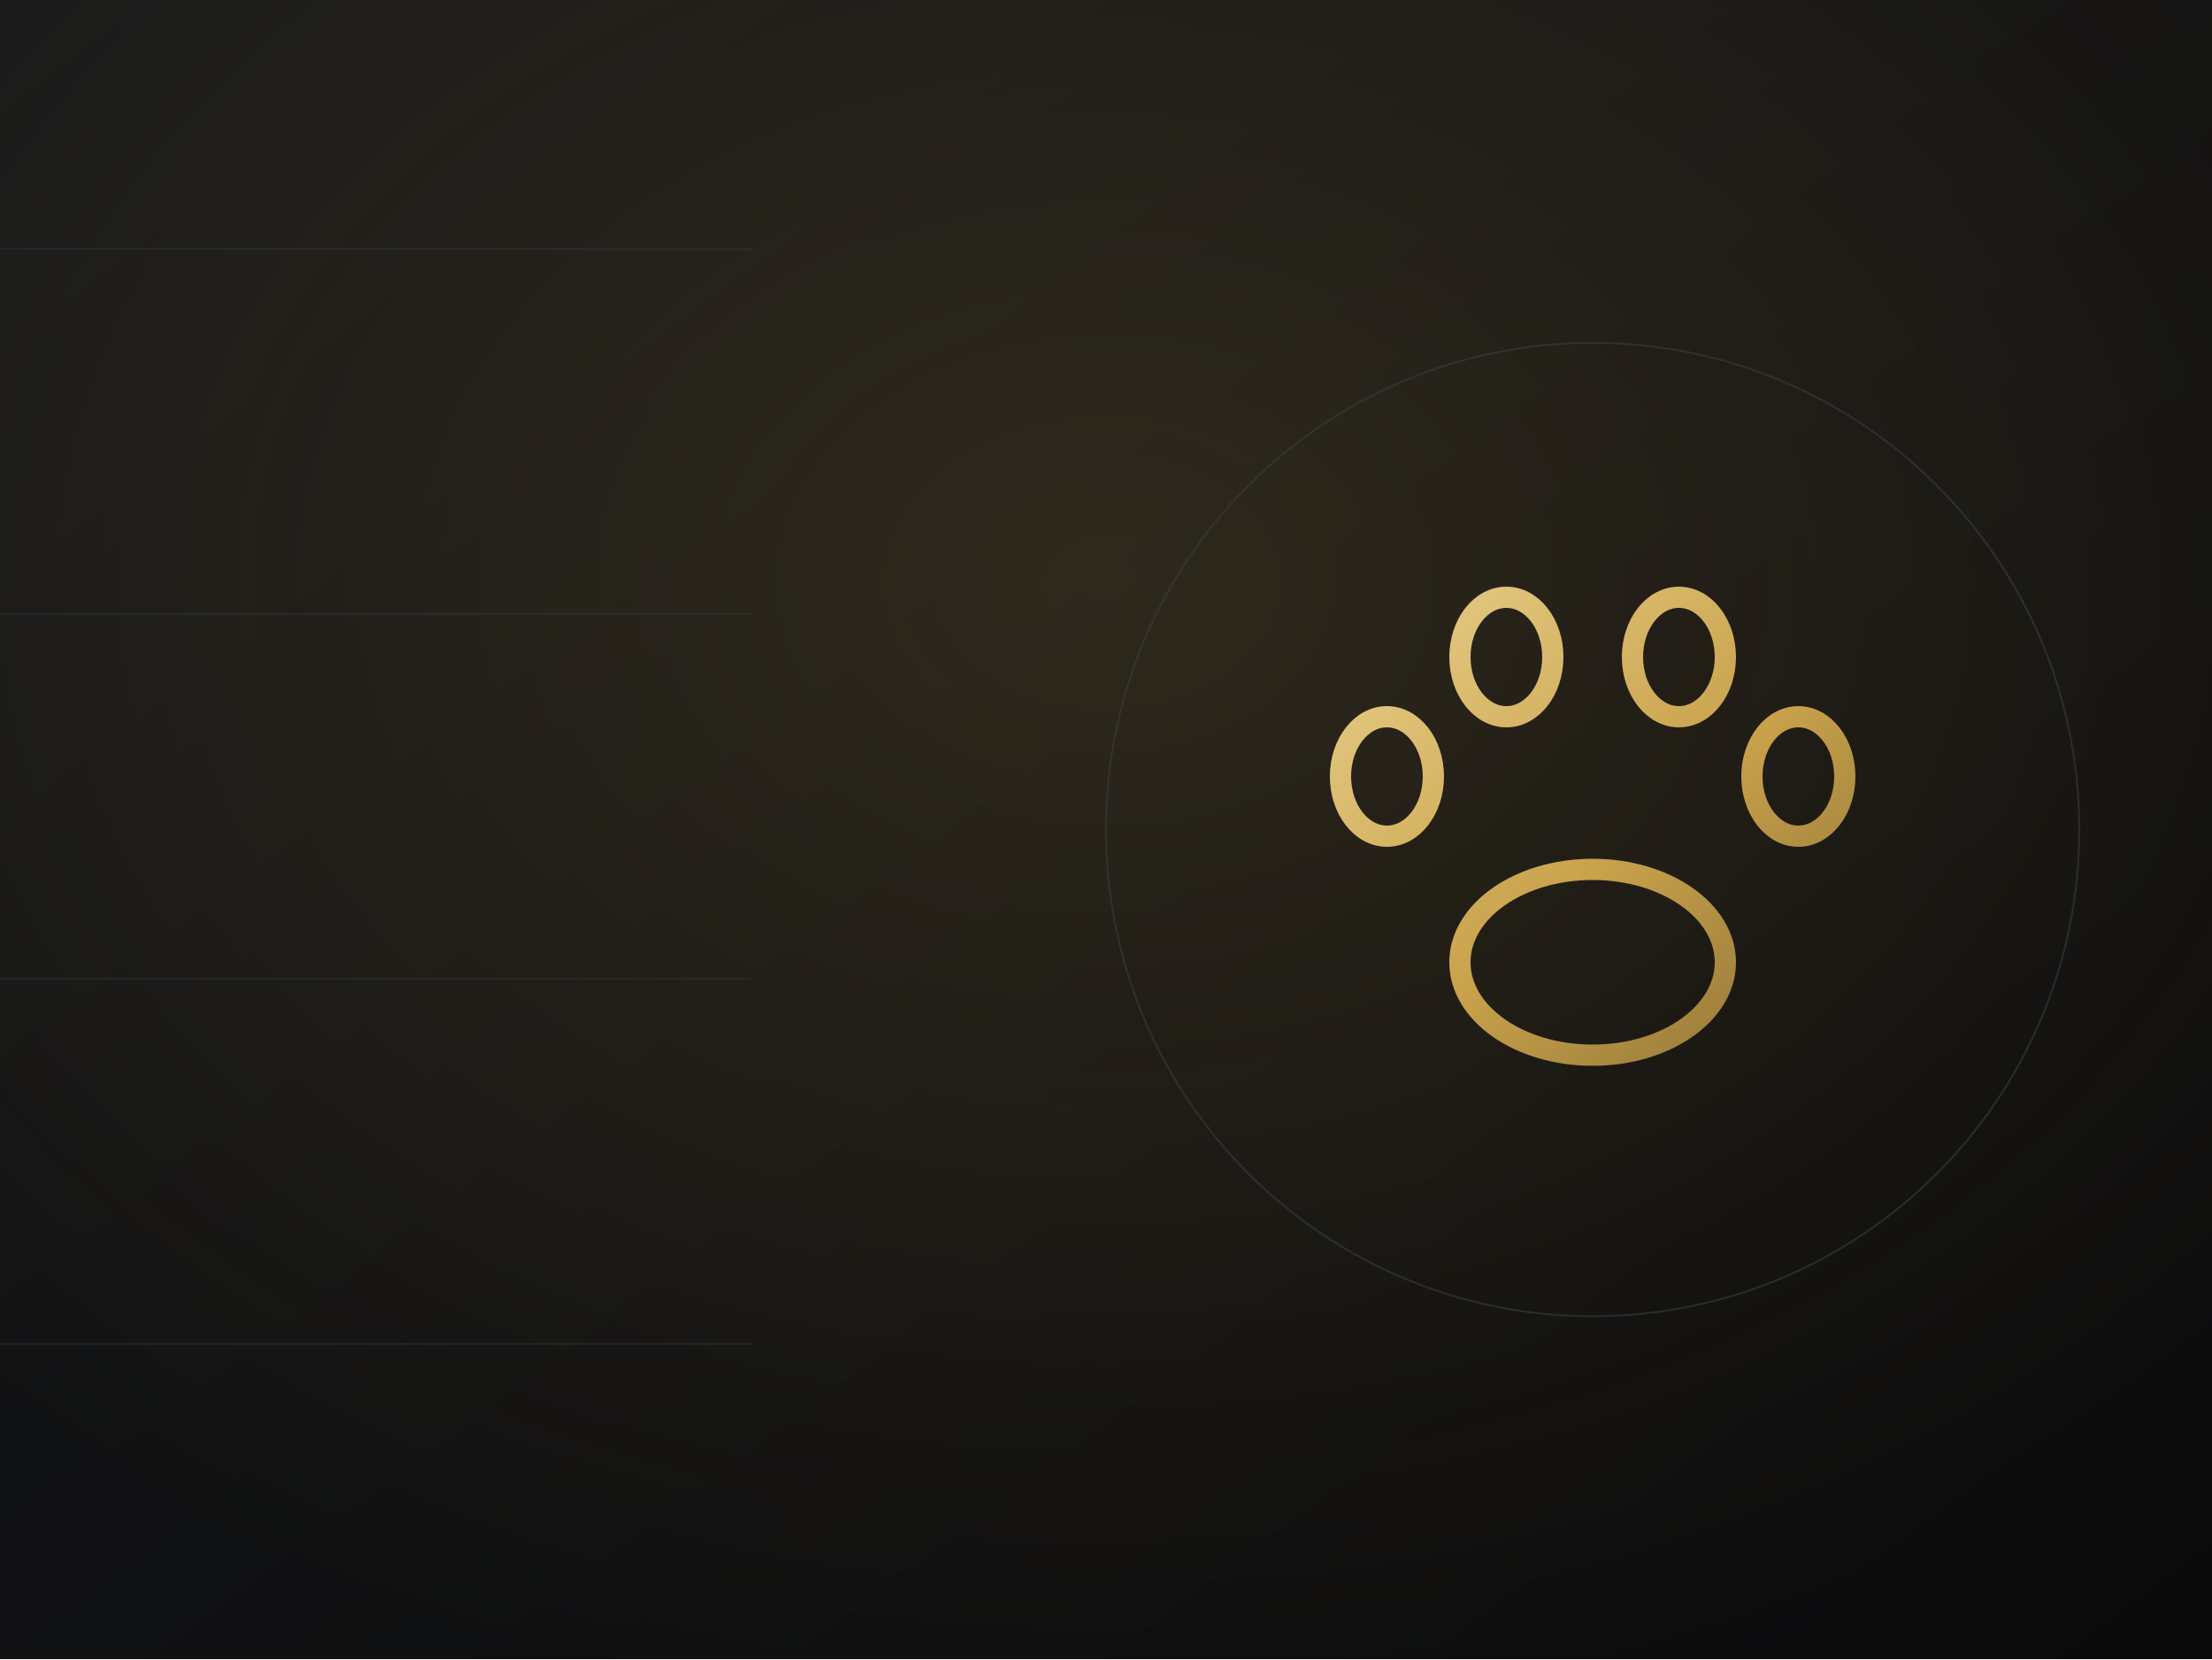
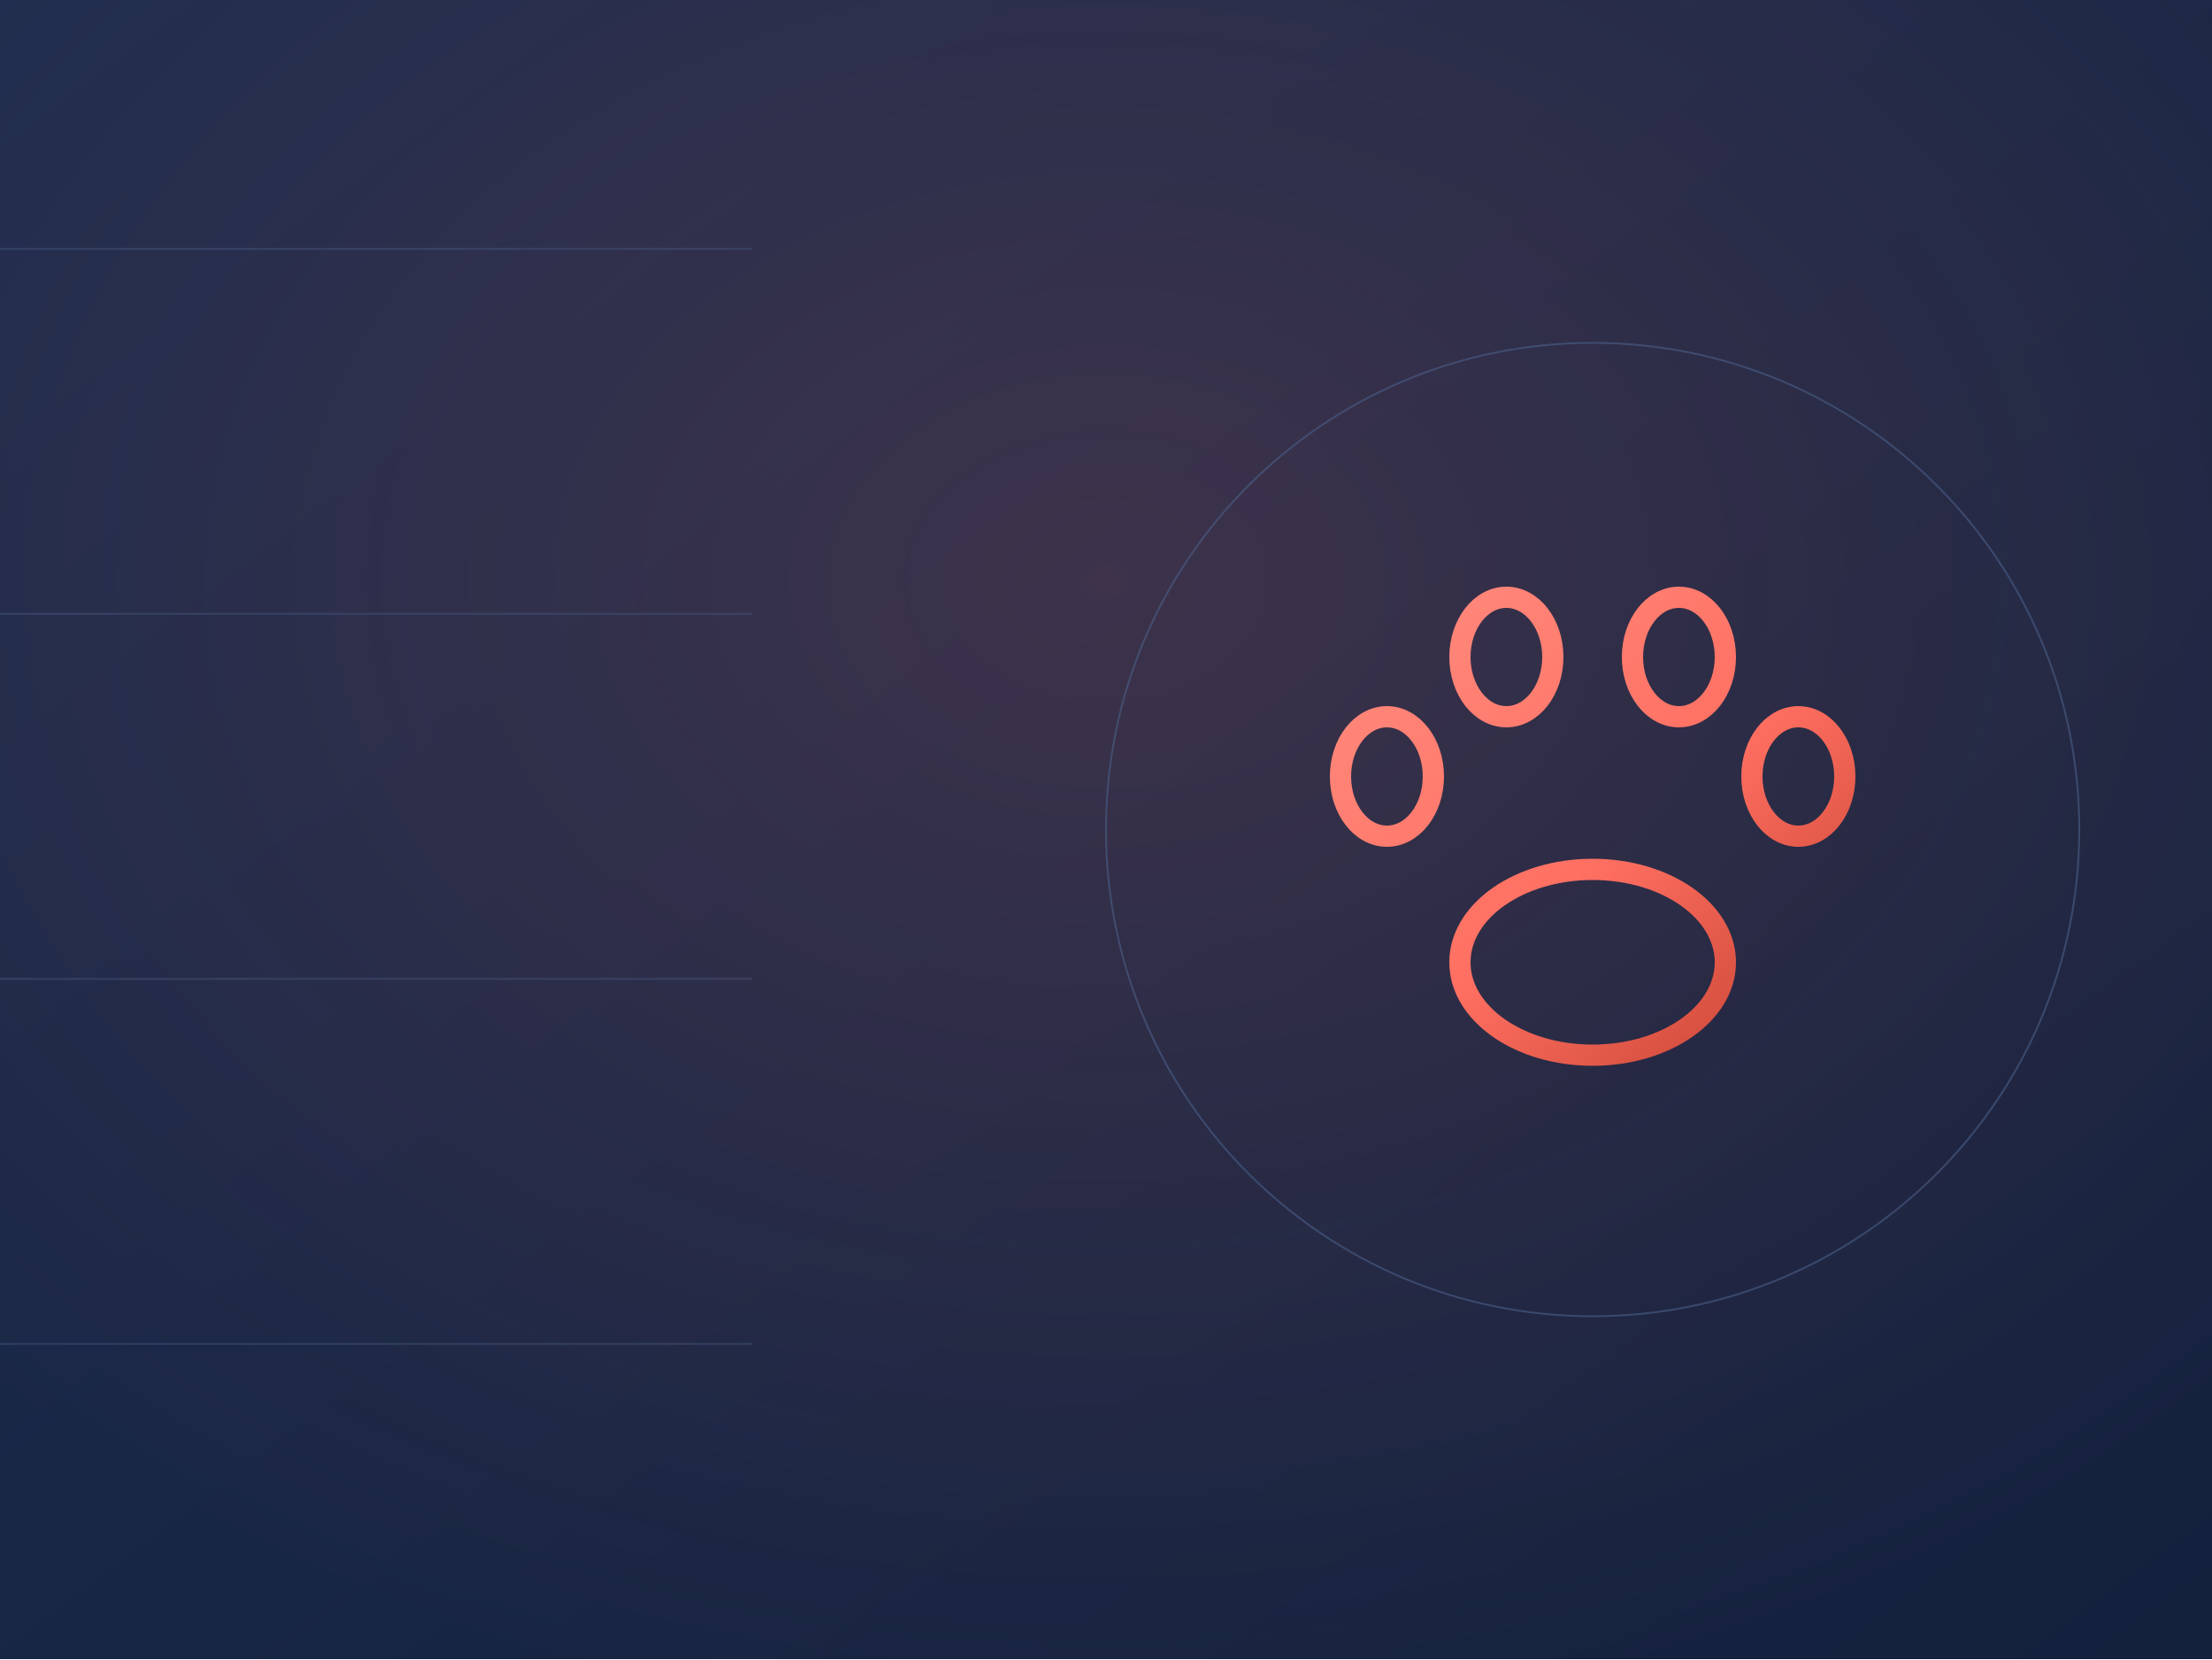
<svg xmlns="http://www.w3.org/2000/svg" viewBox="0 0 1200 900" width="1200" height="900" role="img" aria-hidden="true">
  <defs>
    <linearGradient id="bg-89c96254" x1="0%" y1="0%" x2="100%" y2="100%">
-       <stop offset="0%" stop-color="#17181a" />
-       <stop offset="100%" stop-color="#0a0a0b" />
+       <stop offset="0%" stop-color="#1c2c4e" />
+       <stop offset="100%" stop-color="#14213d" />
    </linearGradient>
    <linearGradient id="gold-89c96254" x1="0%" y1="0%" x2="100%" y2="100%">
-       <stop offset="0%" stop-color="#e8cf8a" />
-       <stop offset="55%" stop-color="#c9a24b" />
-       <stop offset="100%" stop-color="#8a6f34" />
+       <stop offset="0%" stop-color="#ff8d80" />
+       <stop offset="55%" stop-color="#ff6f61" />
+       <stop offset="100%" stop-color="#c13f2e" />
    </linearGradient>
    <radialGradient id="glow-89c96254" cx="50%" cy="35%" r="70%">
-       <stop offset="0%" stop-color="#c9a24b" stop-opacity="0.16" />
-       <stop offset="100%" stop-color="#c9a24b" stop-opacity="0" />
+       <stop offset="0%" stop-color="#ff6f61" stop-opacity="0.16" />
+       <stop offset="100%" stop-color="#ff6f61" stop-opacity="0" />
    </radialGradient>
  </defs>
  <rect x="0" y="0" width="1200" height="900" fill="url(#bg-89c96254)" />
  <rect x="0" y="0" width="1200" height="900" fill="url(#glow-89c96254)" />
-   <circle cx="864.0" cy="450.0" r="264.0" fill="none" stroke="#3a3a3d" stroke-width="1" opacity="0.6" />
+   <circle cx="864.0" cy="450.0" r="264.0" fill="none" stroke="#4a5f88" stroke-width="1" opacity="0.6" />
  <g transform="translate(864.0 450.0) scale(7.200)" stroke="url(#gold-89c96254)" stroke-width="1.6" fill="none" stroke-linecap="round" stroke-linejoin="round">
    <path class="category-tile__icon-path" d="M -10 10 a 10 7 0 1 0 20 0 a 10 7 0 1 0 -20 0 M -19 -4 a 3.5 4.5 0 1 0 7 0 a 3.5 4.5 0 1 0 -7 0 M -10 -13 a 3.5 4.5 0 1 0 7 0 a 3.5 4.5 0 1 0 -7 0 M 3 -13 a 3.5 4.5 0 1 0 7 0 a 3.5 4.5 0 1 0 -7 0 M 12 -4 a 3.5 4.5 0 1 0 7 0 a 3.5 4.5 0 1 0 -7 0" />
  </g>
-   <line x1="0" y1="135.0" x2="408.0" y2="135.0" stroke="#3a3a3d" stroke-width="1" opacity="0.4" />
-   <line x1="0" y1="333.0" x2="408.0" y2="333.0" stroke="#3a3a3d" stroke-width="1" opacity="0.4" />
-   <line x1="0" y1="531.0" x2="408.0" y2="531.0" stroke="#3a3a3d" stroke-width="1" opacity="0.4" />
-   <line x1="0" y1="729.0" x2="408.0" y2="729.0" stroke="#3a3a3d" stroke-width="1" opacity="0.4" />
+   <line x1="0" y1="135.0" x2="408.0" y2="135.0" stroke="#4a5f88" stroke-width="1" opacity="0.4" />
+   <line x1="0" y1="333.0" x2="408.0" y2="333.0" stroke="#4a5f88" stroke-width="1" opacity="0.4" />
+   <line x1="0" y1="531.0" x2="408.0" y2="531.0" stroke="#4a5f88" stroke-width="1" opacity="0.4" />
+   <line x1="0" y1="729.0" x2="408.0" y2="729.0" stroke="#4a5f88" stroke-width="1" opacity="0.4" />
</svg>
